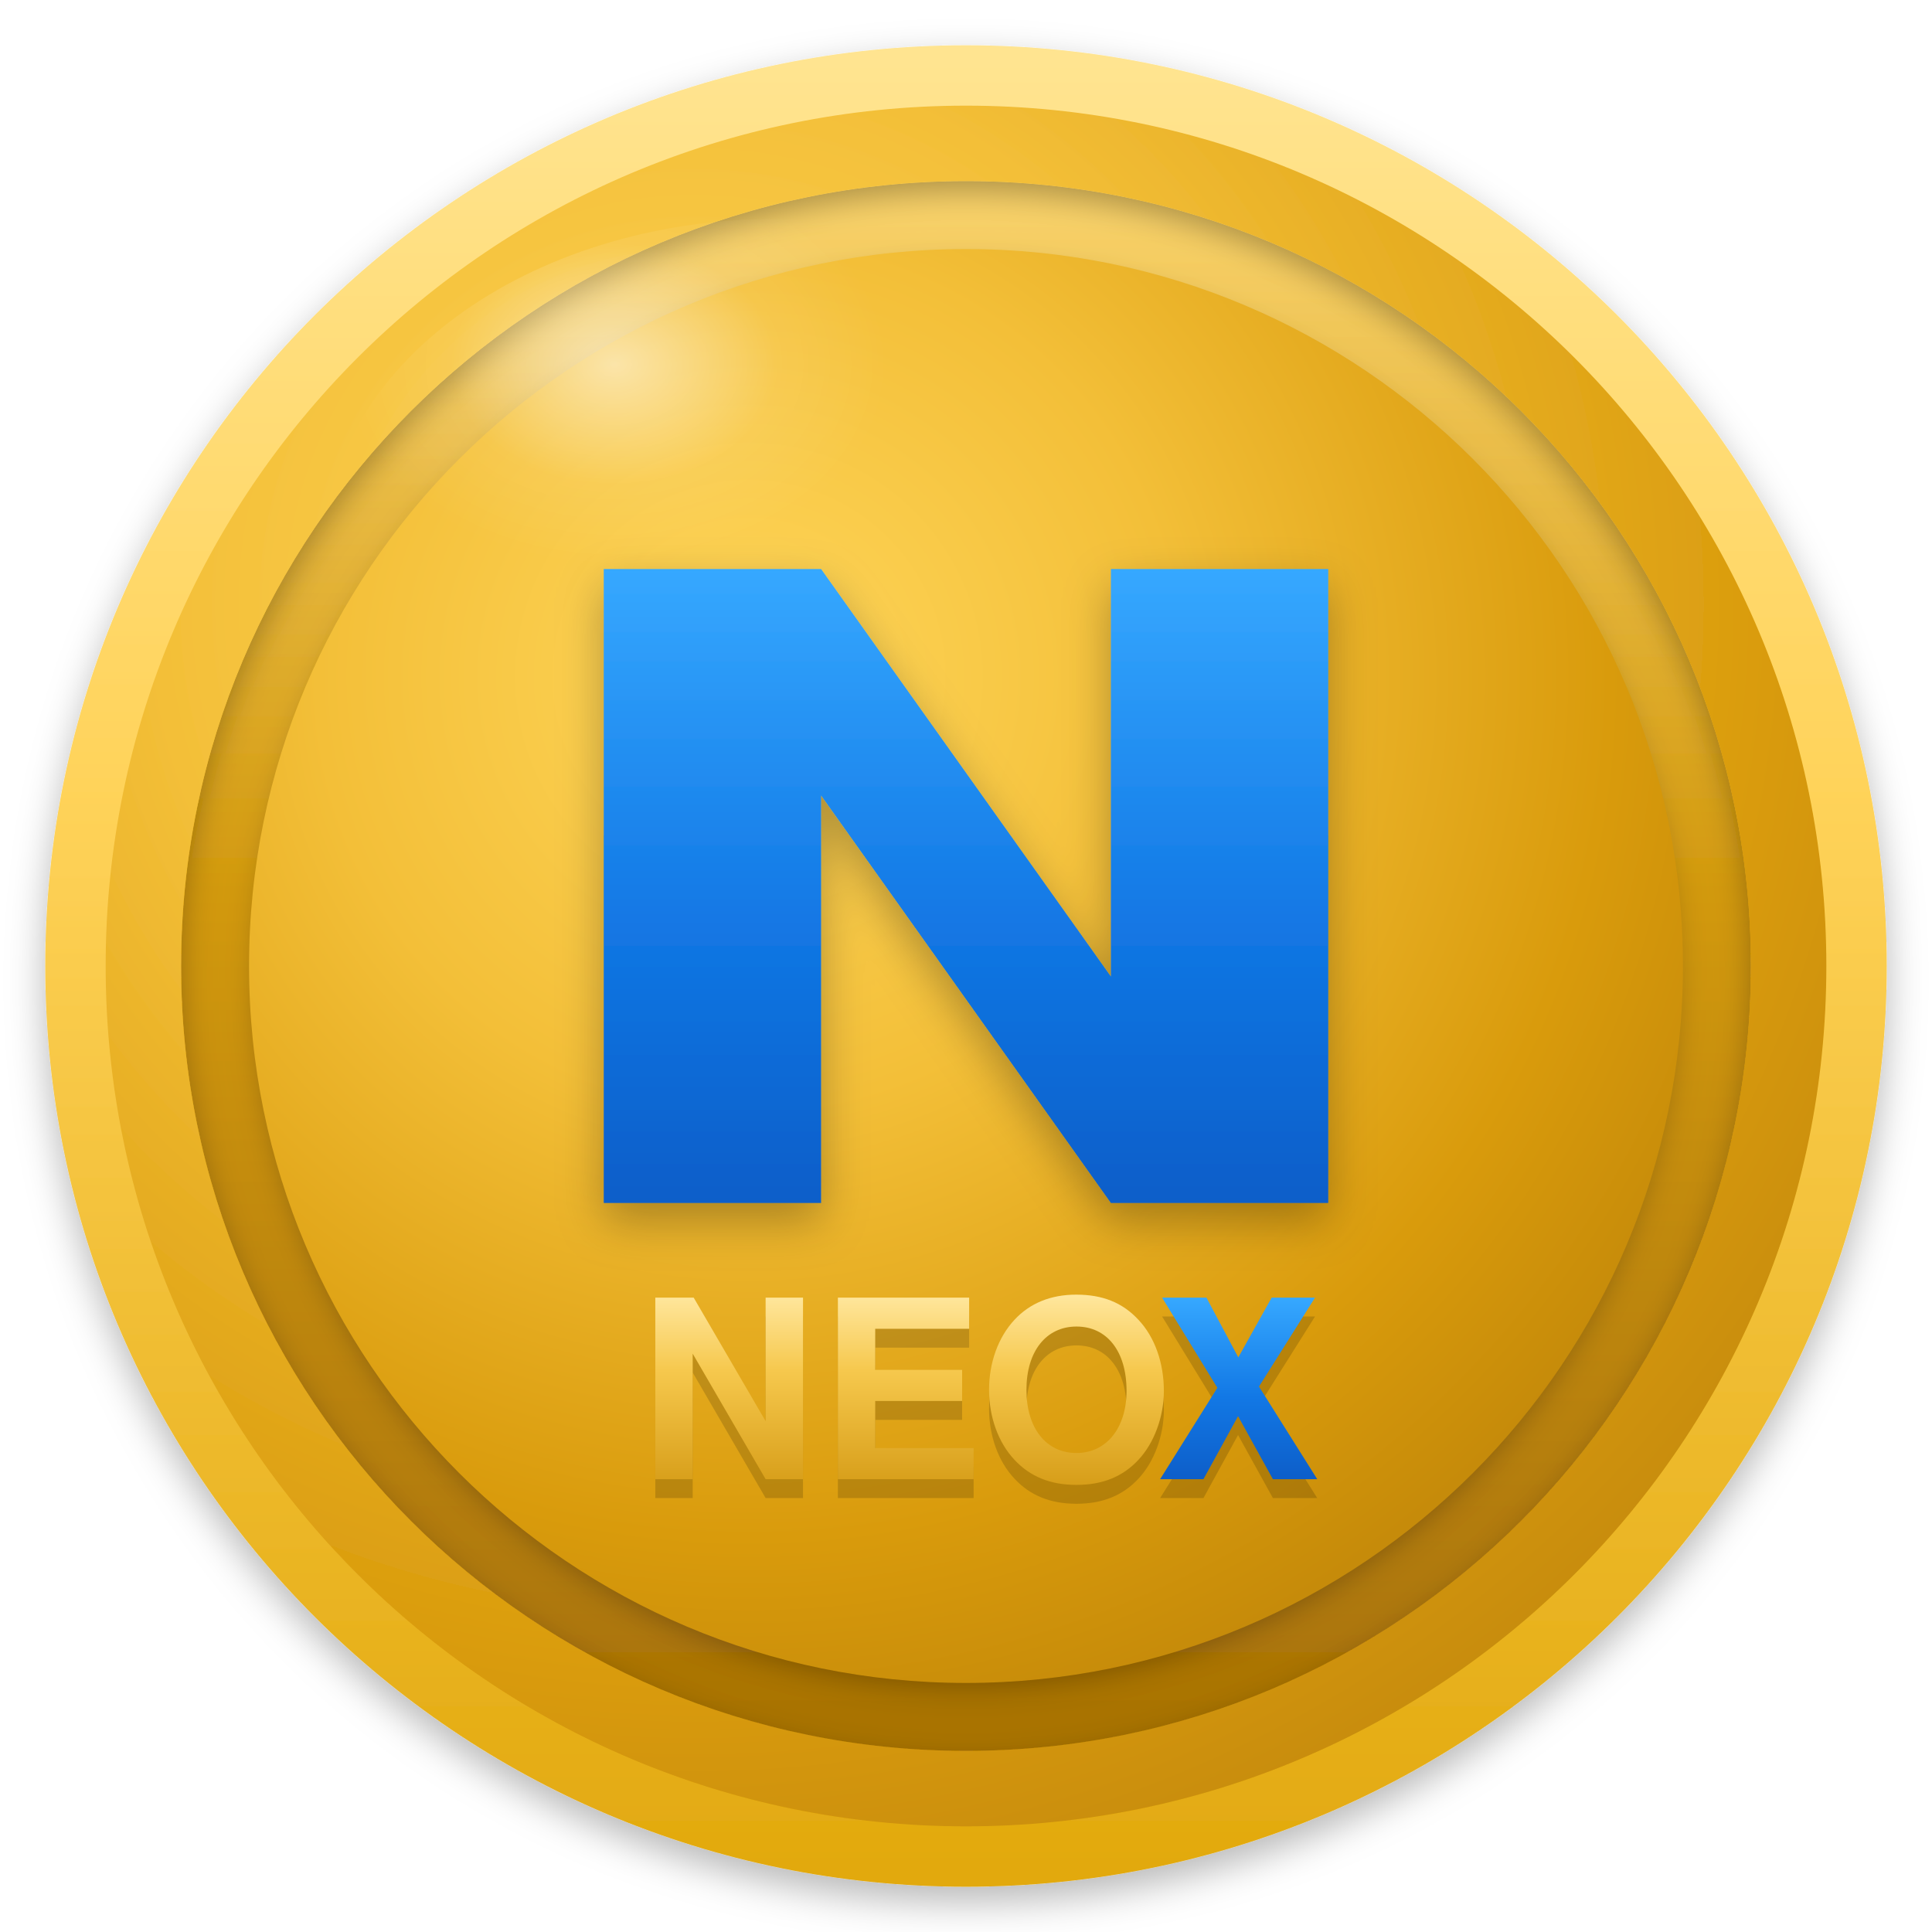
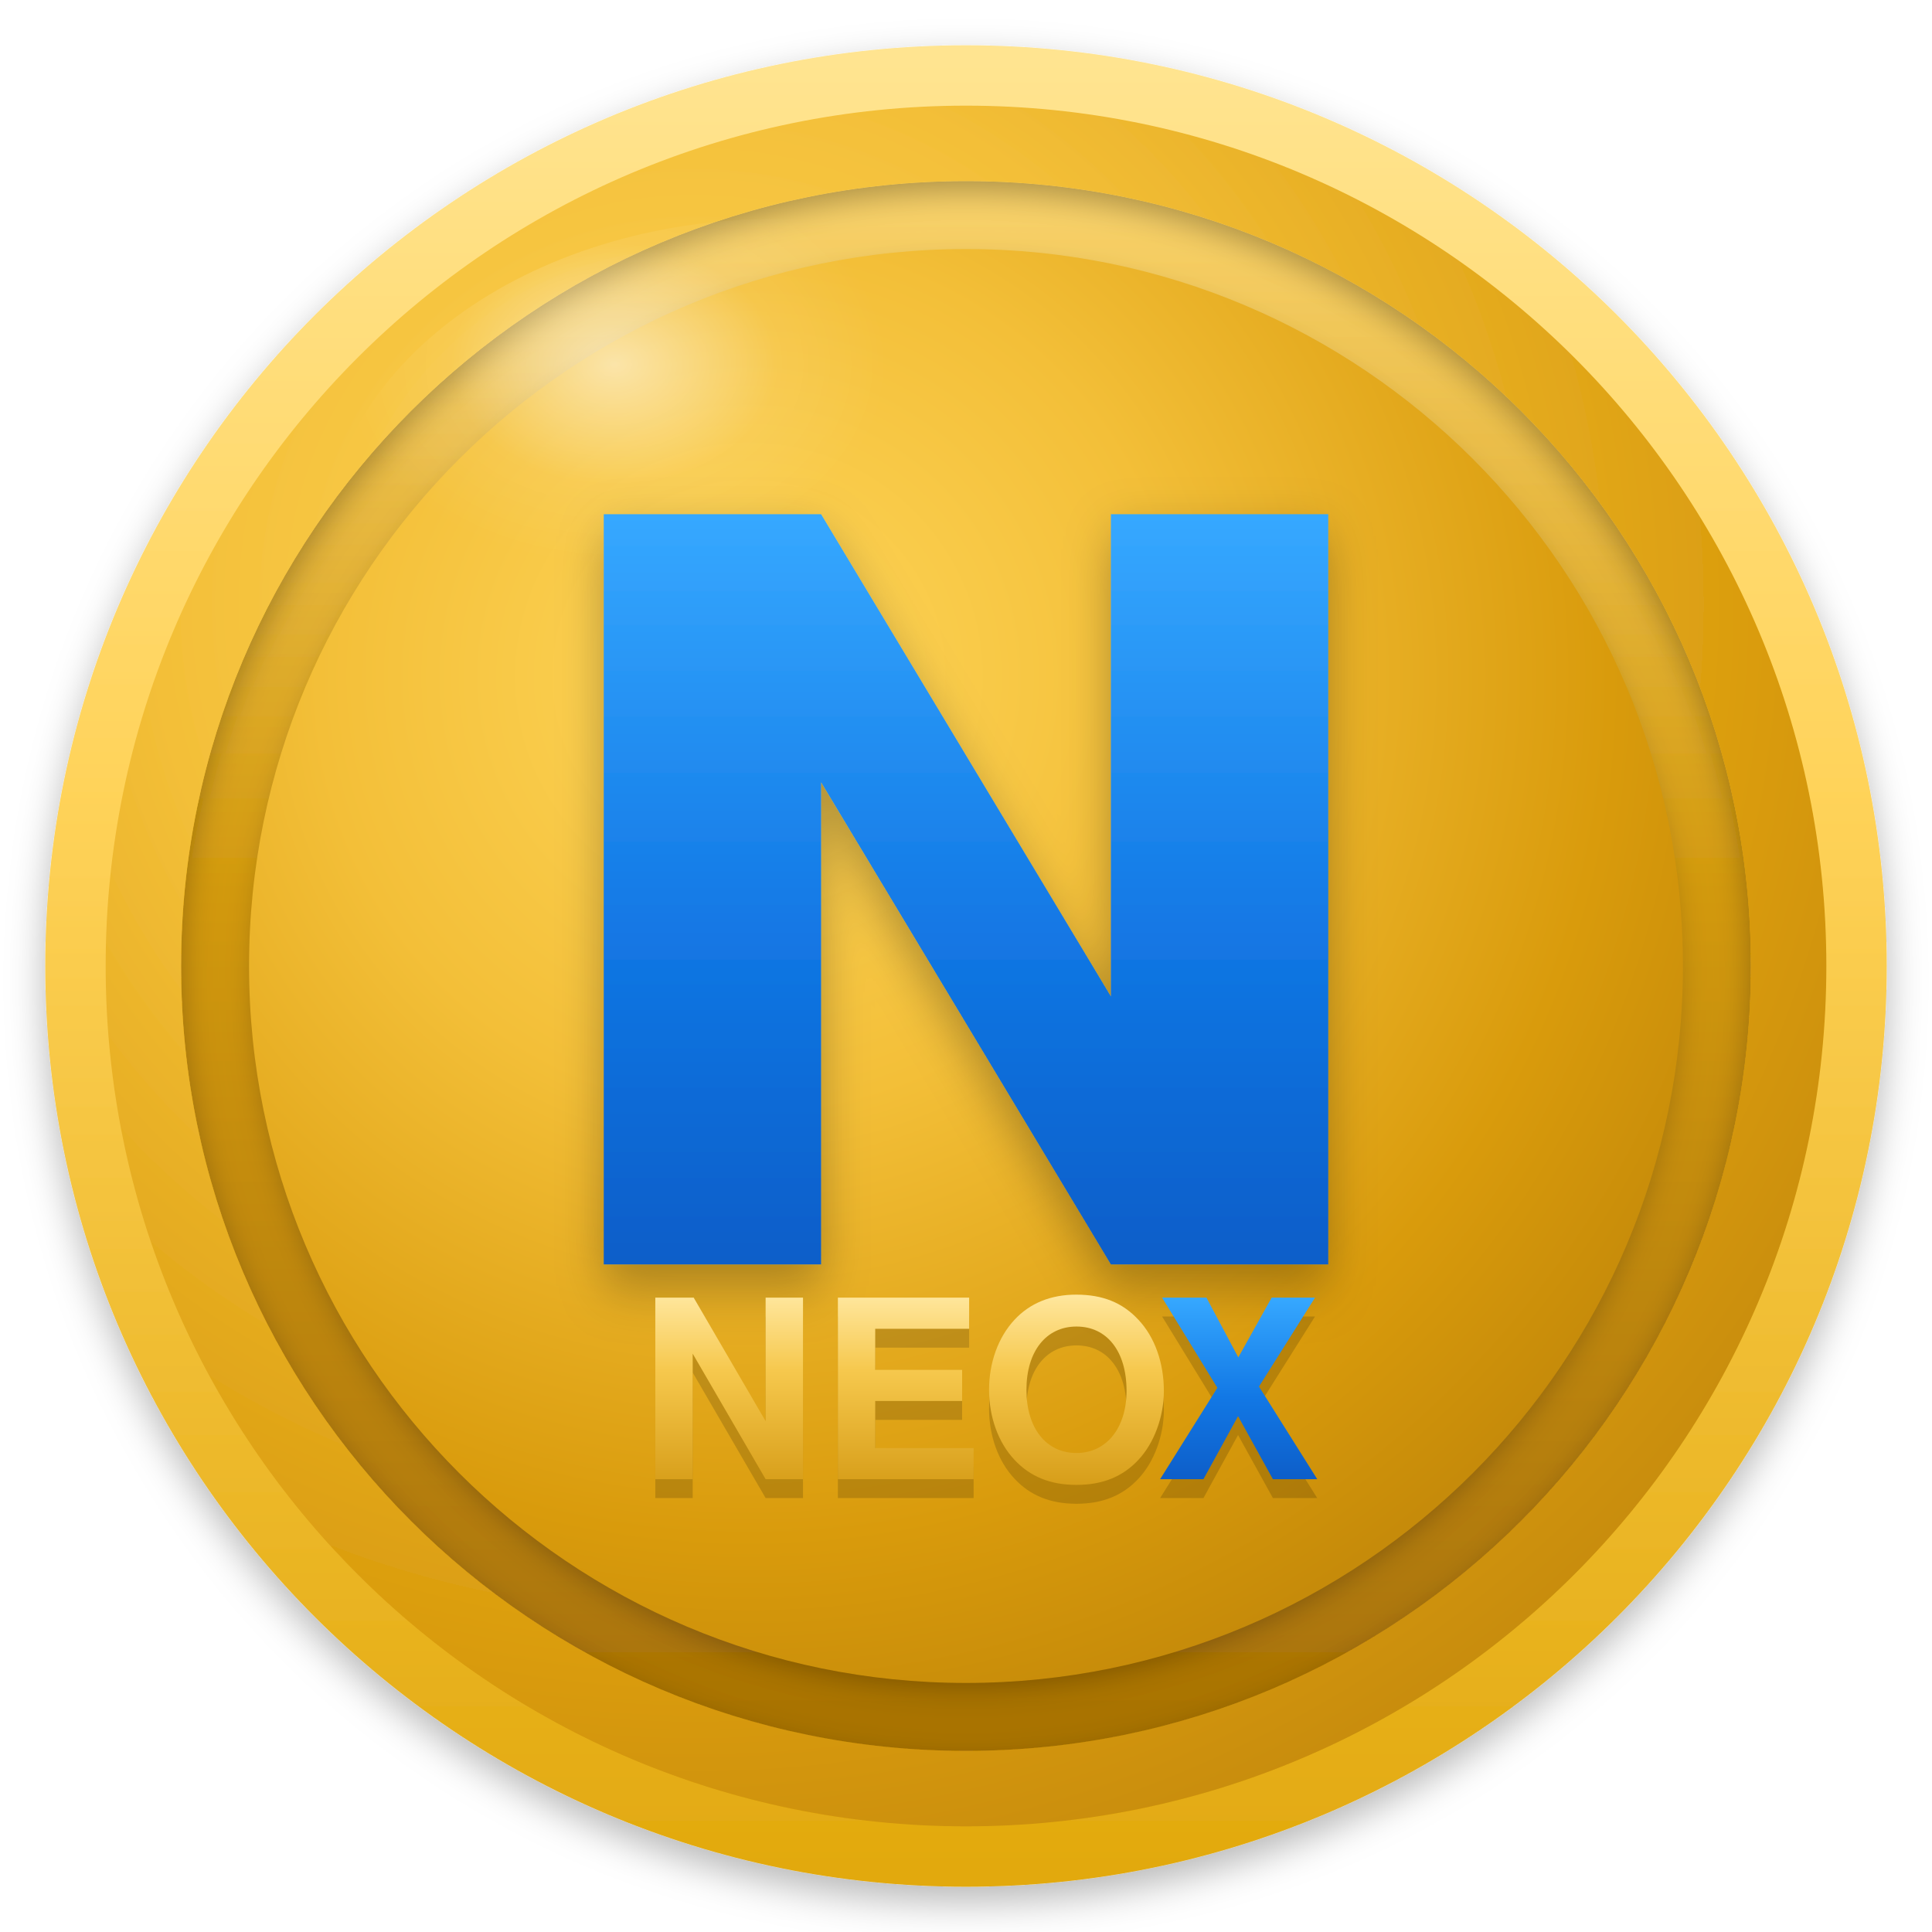
<svg xmlns="http://www.w3.org/2000/svg" viewBox="0 0 512 512" role="img" aria-label="NeoX Coin (fixed spacing)">
  <defs>
    <radialGradient id="goldRadial" cx="35%" cy="30%" r="85%">
      <stop offset="0%" stop-color="#ffd65a" />
      <stop offset="35%" stop-color="#f3bf38" />
      <stop offset="70%" stop-color="#d99b0c" />
      <stop offset="100%" stop-color="#b87f08" />
    </radialGradient>
    <linearGradient id="rimLight" x1="0" y1="0" x2="0" y2="1">
      <stop offset="0%" stop-color="#ffe490" />
      <stop offset="40%" stop-color="#ffd35a" />
      <stop offset="100%" stop-color="#e2a90e" />
    </linearGradient>
    <linearGradient id="innerRim" x1="0" y1="0" x2="0" y2="1">
      <stop offset="0%" stop-color="#f7d067" />
      <stop offset="45%" stop-color="#d2990d" />
      <stop offset="100%" stop-color="#a97306" />
    </linearGradient>
    <linearGradient id="blueGrad" x1="0" y1="0" x2="0" y2="1">
      <stop offset="0%" stop-color="#36a8ff" />
      <stop offset="55%" stop-color="#1278e5" />
      <stop offset="100%" stop-color="#0d5ec9" />
    </linearGradient>
    <linearGradient id="goldText" x1="0" y1="0" x2="0" y2="1">
      <stop offset="0%" stop-color="#ffe79e" />
      <stop offset="40%" stop-color="#f6c84d" />
      <stop offset="100%" stop-color="#d79e19" />
    </linearGradient>
    <filter id="softShadow" x="-30%" y="-30%" width="160%" height="160%">
      <feOffset dy="4" in="SourceAlpha" result="off" />
      <feGaussianBlur in="off" stdDeviation="5" result="blur" />
      <feColorMatrix in="blur" type="matrix" values="0 0 0 0 0                 0 0 0 0 0                 0 0 0 0 0                 0 0 0 .28 0" result="shadow" />
      <feMerge>
        <feMergeNode in="shadow" />
        <feMergeNode in="SourceGraphic" />
      </feMerge>
    </filter>
    <filter id="innerShadow" x="-50%" y="-50%" width="200%" height="200%">
      <feOffset dy="3" />
      <feGaussianBlur stdDeviation="4" result="g" />
      <feComposite in="g" in2="SourceAlpha" operator="arithmetic" k2="-1" k3="1" result="inner" />
      <feColorMatrix in="inner" type="matrix" values="0 0 0 0 0                 0 0 0 0 0                 0 0 0 0 0                 0 0 0 .55 0" />
      <feComposite in2="SourceGraphic" operator="over" />
    </filter>
    <radialGradient id="spec" cx="32%" cy="22%" r="30%">
      <stop offset="0%" stop-color="#fff" stop-opacity=".55" />
      <stop offset="60%" stop-color="#fff" stop-opacity=".08" />
      <stop offset="100%" stop-color="#fff" stop-opacity="0" />
    </radialGradient>
  </defs>
  <g filter="url(#softShadow)">
    <circle cx="256" cy="256" r="236" fill="url(#goldRadial)" />
    <circle cx="256" cy="256" r="236" fill="none" stroke="url(#rimLight)" stroke-width="16" />
    <circle cx="256" cy="256" r="198" fill="none" stroke="url(#innerRim)" stroke-width="20" filter="url(#innerShadow)" />
  </g>
  <circle cx="256" cy="256" r="190" fill="url(#goldRadial)" />
  <ellipse cx="206" cy="146" rx="120" ry="88" fill="url(#spec)" />
  <g transform="translate(0,-26)">
-     <g transform="translate(256,256) scale(1.2) translate(-256,-256)">
+     <g transform="translate(256,256) scale(1.2,1.42) translate(-256,-256)">
      <path d="M176 190 L224 190 L288 280 L288 190 L336 190 L336 330 L288 330 L224 240 L224 330 L176 330 Z" fill="url(#blueGrad)" filter="url(#softShadow)" />
    </g>
  </g>
  <g font-family="Arial Black, Helvetica, Arial, sans-serif" font-weight="900" text-anchor="middle">
    <text x="240" y="397" font-size="66" opacity=".16" fill="#000">NEO</text>
    <text x="328" y="397" font-size="66" opacity=".16" fill="#000">X</text>
    <text x="240" y="392" font-size="66" fill="url(#goldText)">NEO</text>
    <text x="328" y="392" font-size="66" fill="url(#blueGrad)">X</text>
  </g>
</svg>
